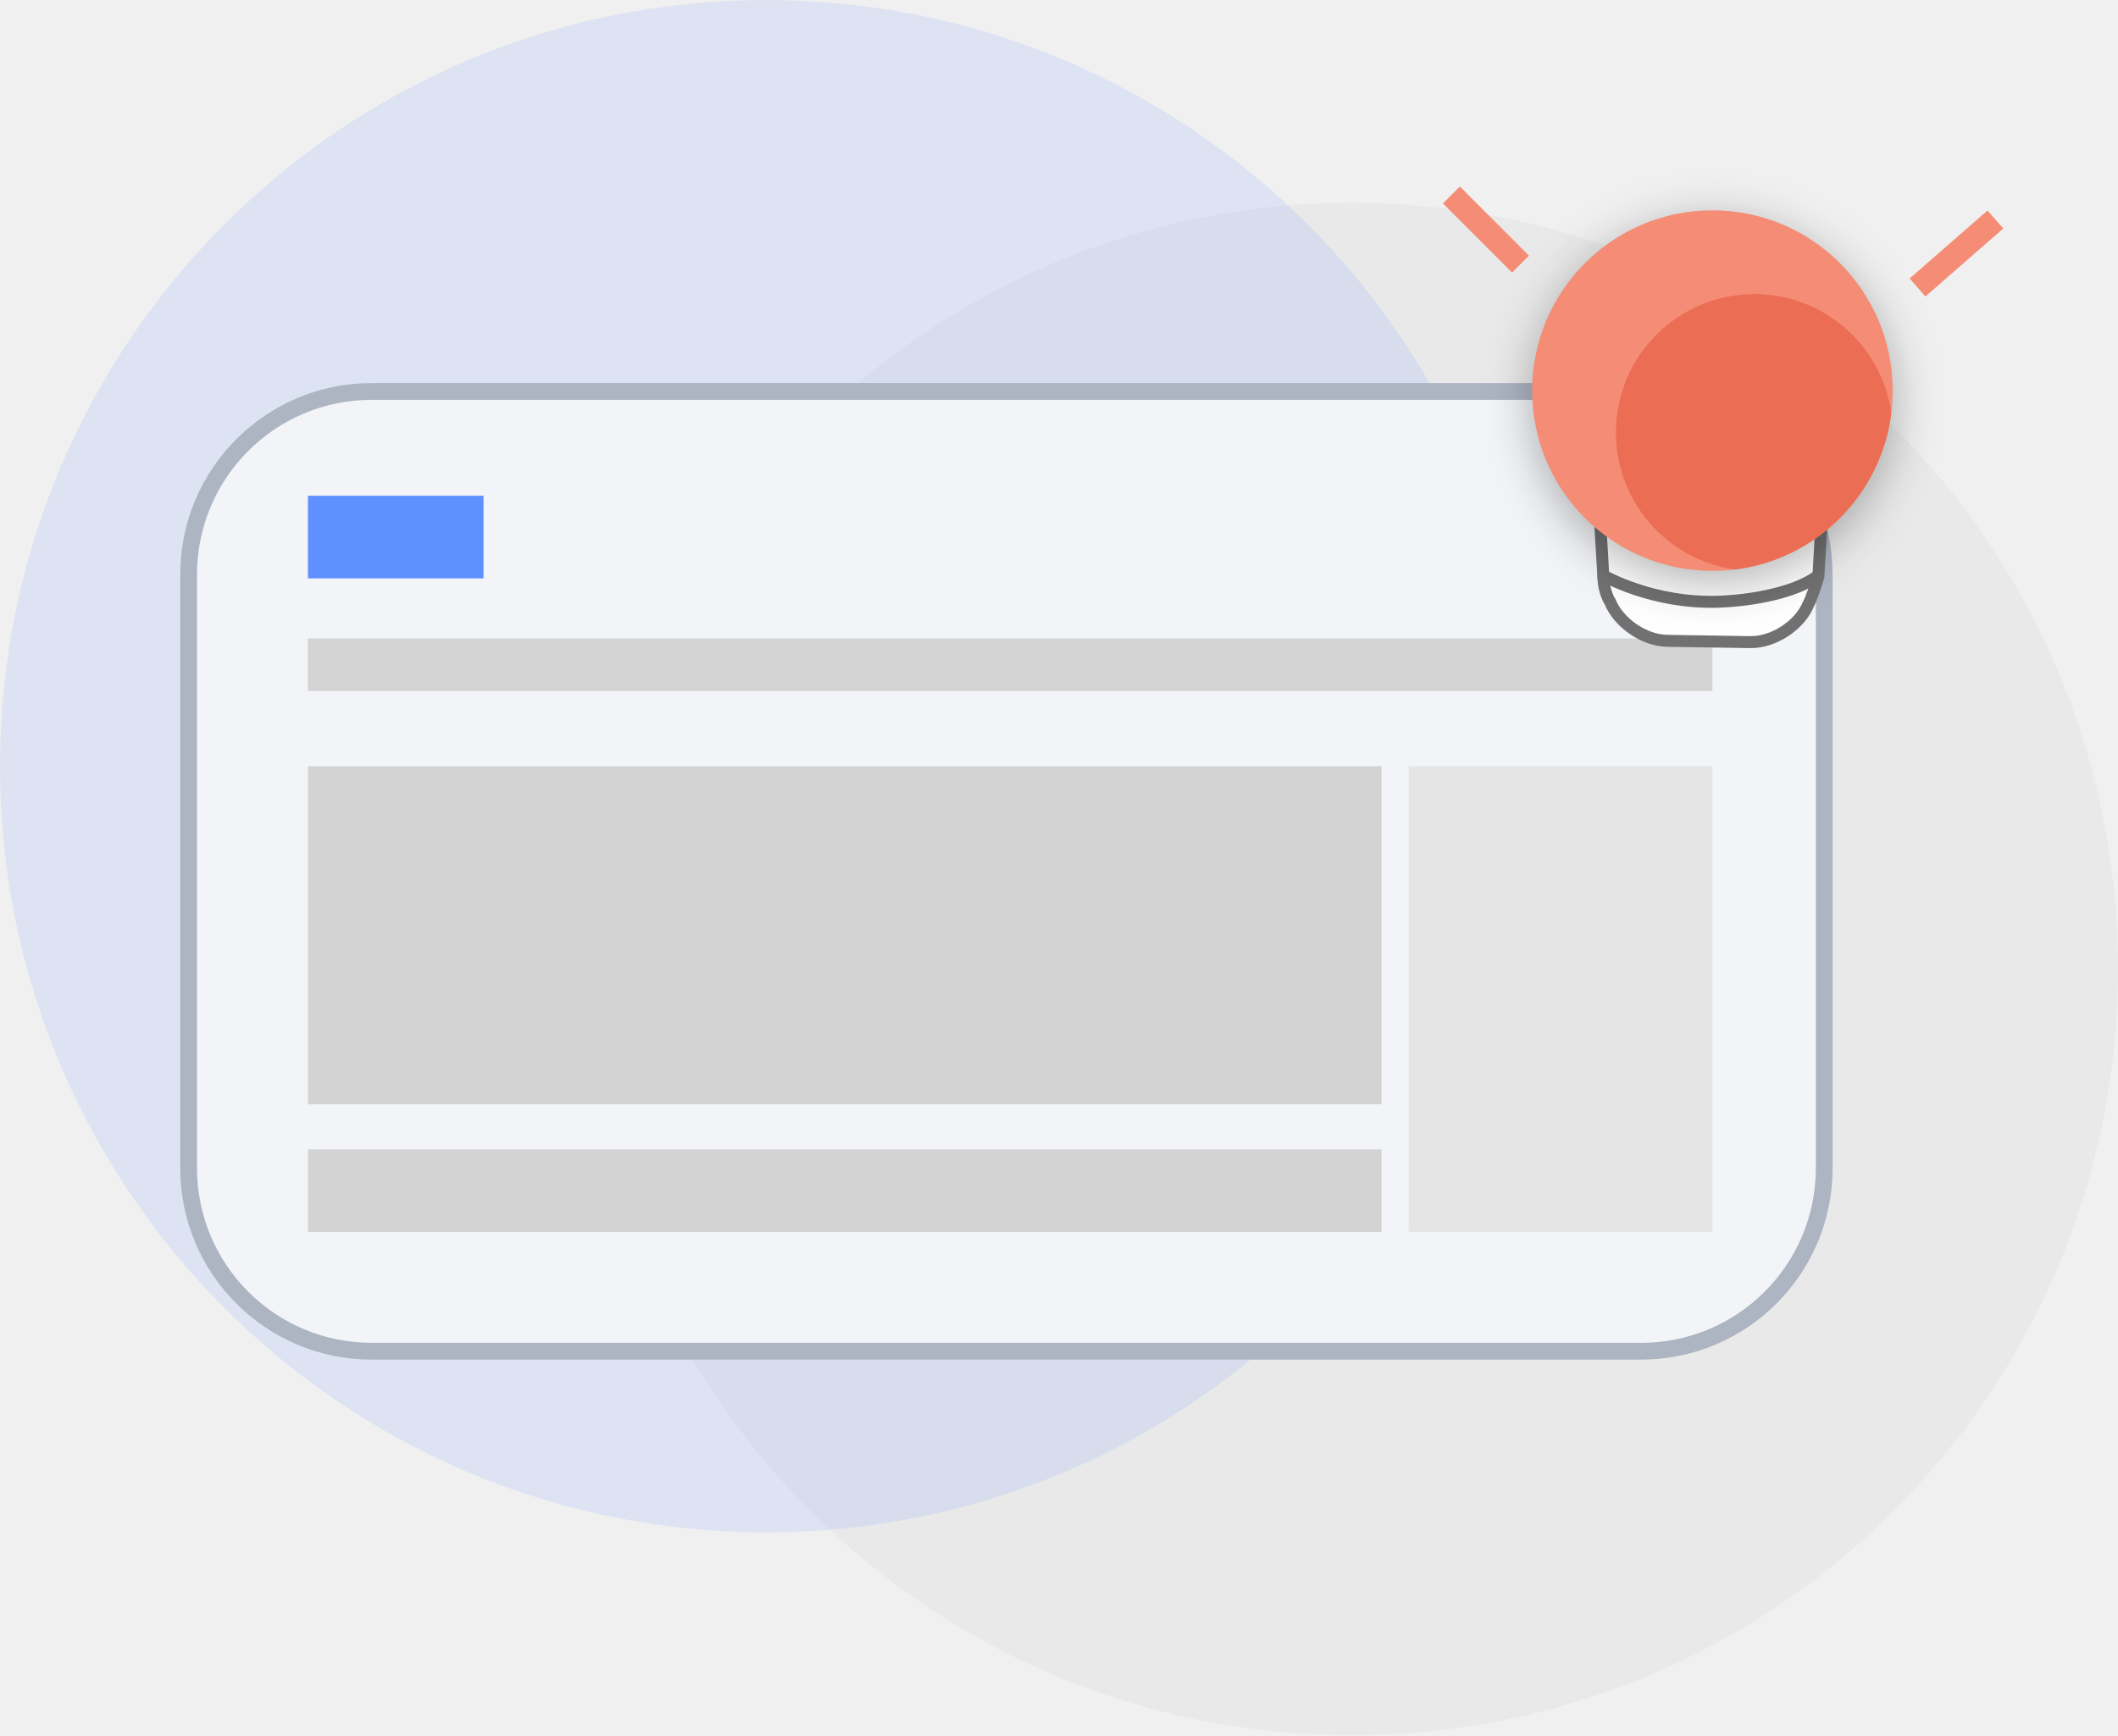
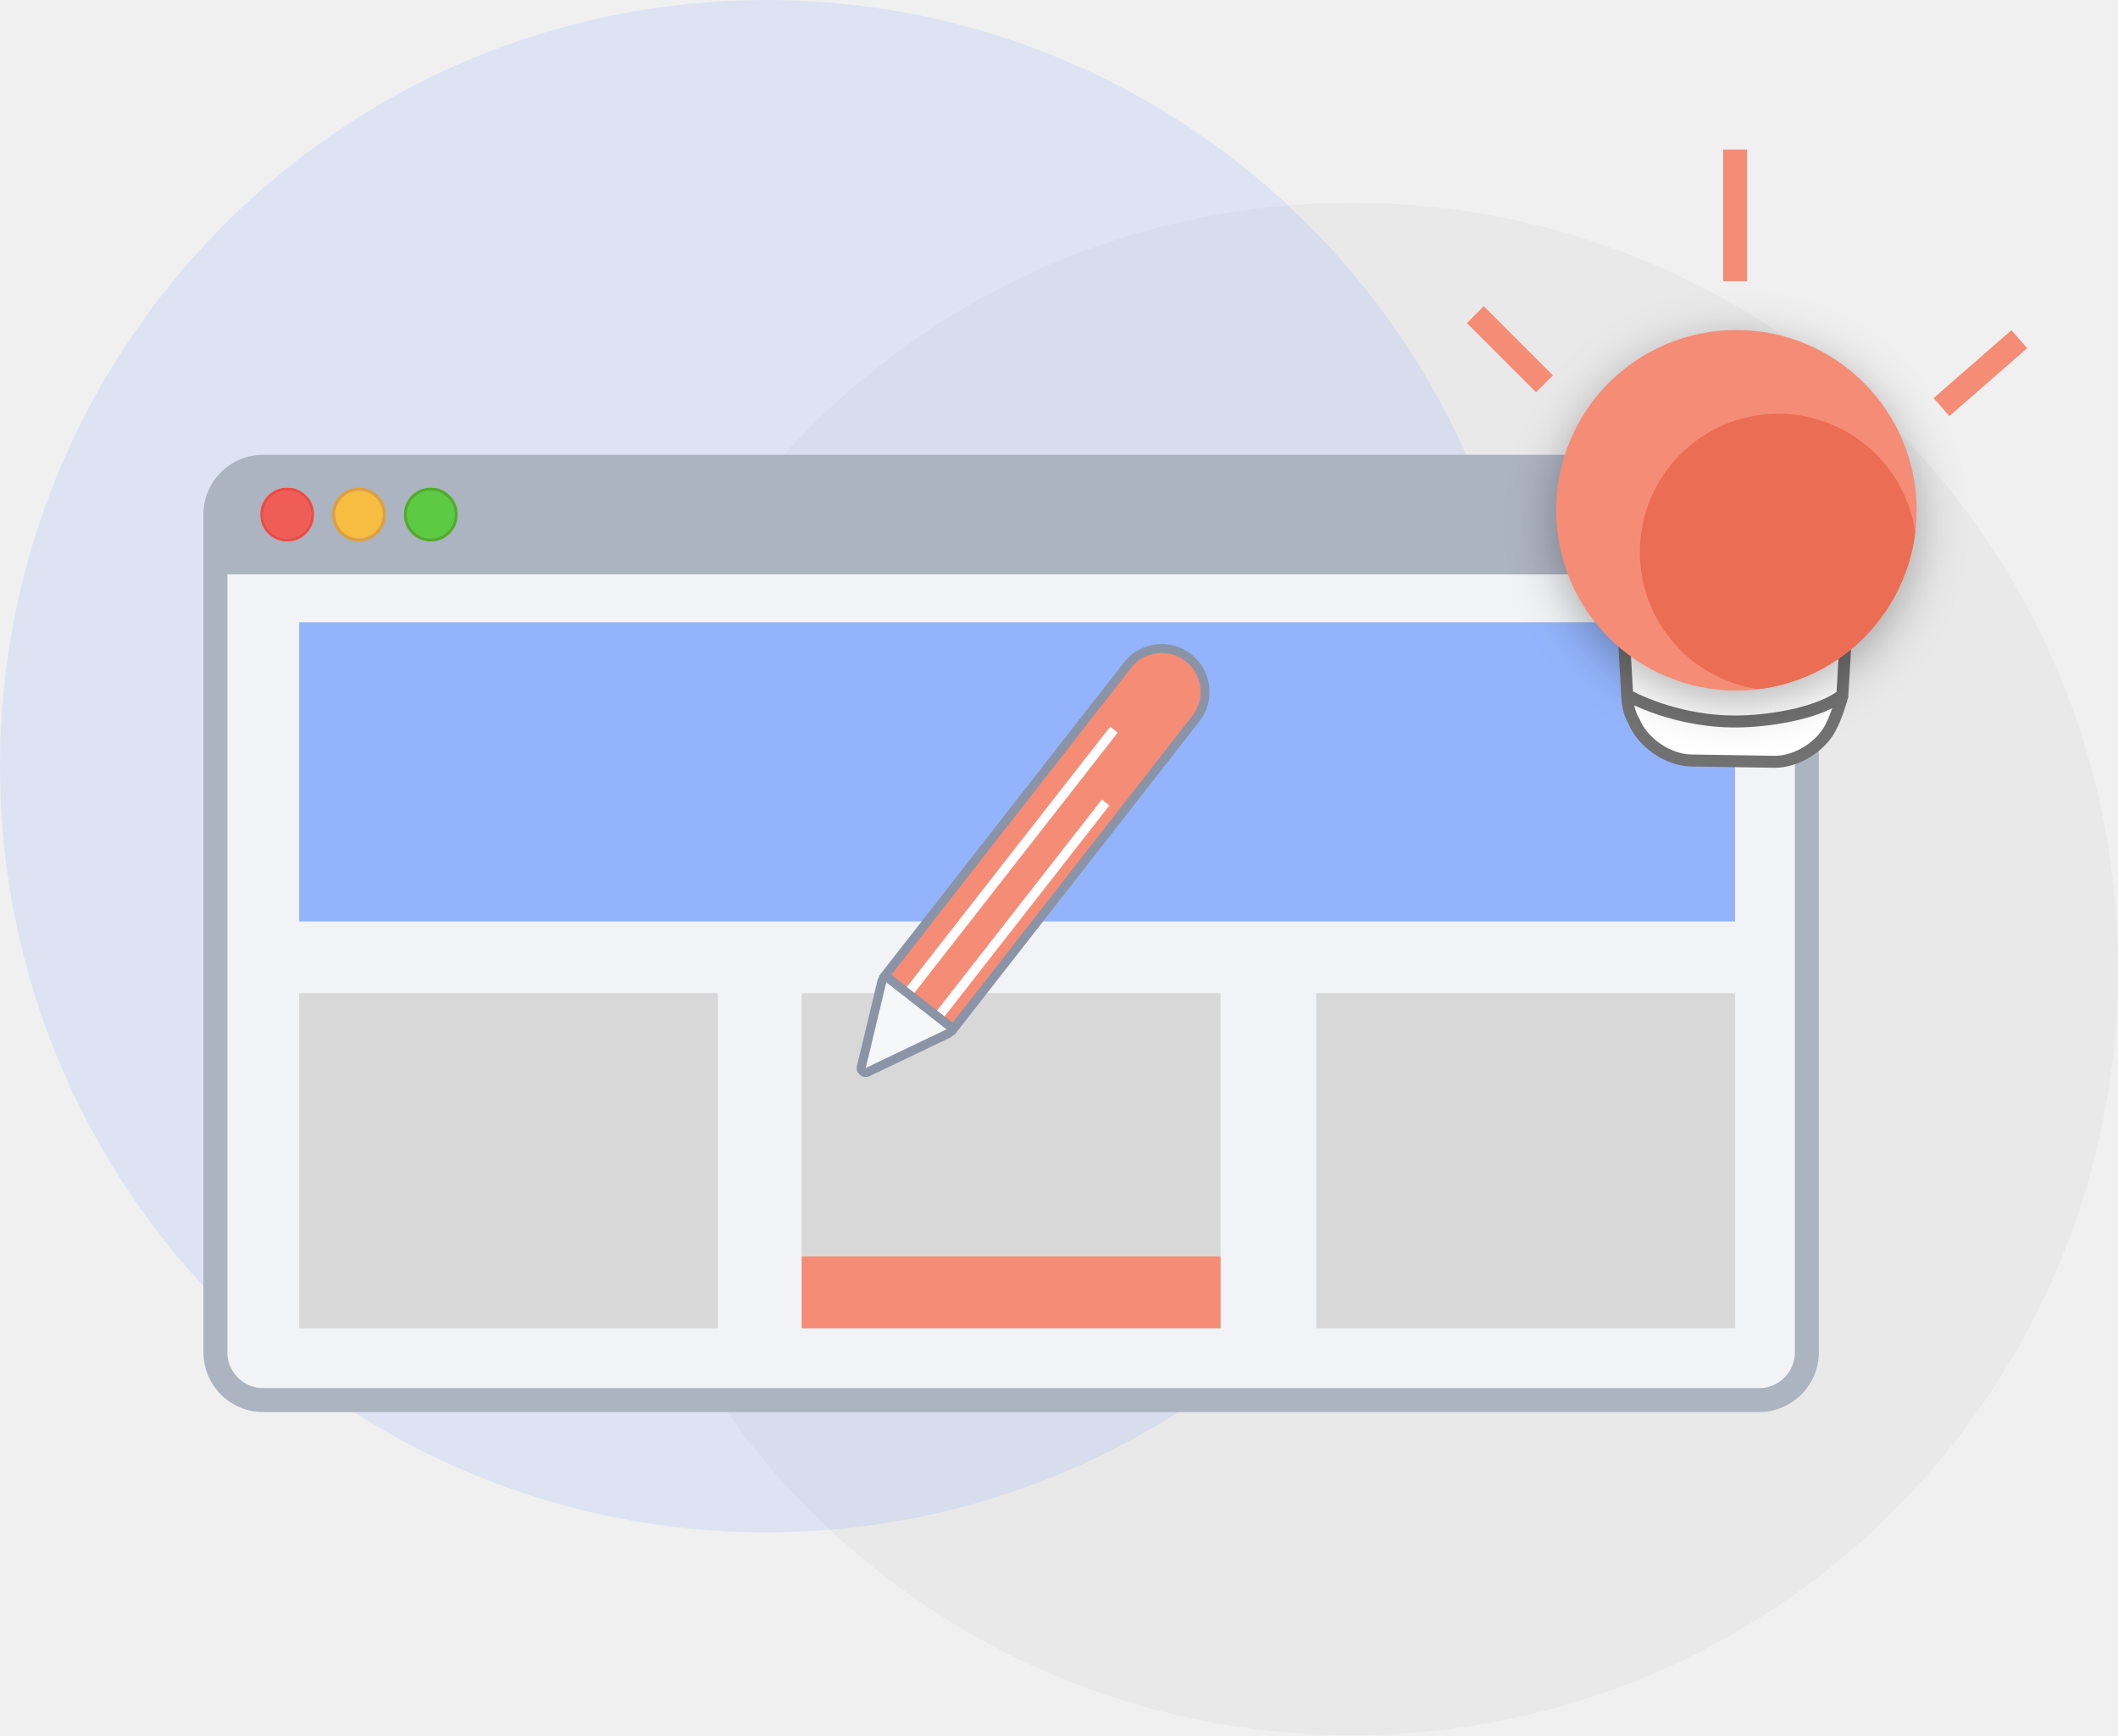
<svg xmlns="http://www.w3.org/2000/svg" xmlns:xlink="http://www.w3.org/1999/xlink" width="177" height="145" viewBox="0 0 177 145">
  <defs>
-     <rect id="a" width="138.085" height="81.602" rx="16" />
-     <mask id="b" width="138.085" height="81.602" x="0" y="0" fill="white">
+     <rect id="a" width="135" height="80" rx="5" />
+     <mask id="i" width="135" height="80" x="0" y="0" fill="white">
      <use xlink:href="#a" />
    </mask>
-     <ellipse id="c" cx="15.064" cy="15.065" rx="15.064" ry="15.065" />
-     <filter id="d" width="200%" height="200%" x="-50%" y="-50%" filterUnits="objectBoundingBox">
+     <circle id="b" cx="7" cy="5" r="2" />
+     <mask id="j" width="4.5" height="4.5" x="-.25" y="-.25">
+       <rect width="4.5" height="4.5" x="4.75" y="2.75" fill="white" />
+       <use fill="black" xlink:href="#b" />
+     </mask>
+     <circle id="c" cx="13" cy="5" r="2" />
+     <mask id="k" width="4.5" height="4.5" x="-.25" y="-.25">
+       <rect width="4.5" height="4.5" x="10.75" y="2.75" fill="white" />
+       <use fill="black" xlink:href="#c" />
+     </mask>
+     <circle id="d" cx="19" cy="5" r="2" />
+     <mask id="l" width="4.5" height="4.5" x="-.25" y="-.25">
+       <rect width="4.5" height="4.5" x="16.75" y="2.75" fill="white" />
+       <use fill="black" xlink:href="#d" />
+     </mask>
+     <path id="e" d="M0,3.99 C0,1.787 1.795,0 4,0 L4,0 C6.209,0 8,1.798 8,3.99 L8,37.288 L0,37.288 L0,3.99 Z" />
+     <mask id="m" width="8" height="37.288" x="0" y="0" fill="white">
+       <use xlink:href="#e" />
+     </mask>
+     <polygon id="f" points=".8 37.288 3.86 44 7.2 37.288" />
+     <mask id="n" width="7.9" height="8.212" x="-.75" y="-.75">
+       <rect width="7.9" height="8.212" x=".05" y="36.538" fill="white" />
+       <use fill="black" xlink:href="#f" />
+     </mask>
+     <rect id="g" width=".8" height="22.373" x="5.6" y="14.169" />
+     <mask id="o" width=".8" height="22.373" x="0" y="0" fill="white">
+       <use xlink:href="#g" />
+     </mask>
+     <rect id="h" width=".8" height="27.593" x="2.4" y="8.949" />
+     <mask id="p" width=".8" height="27.593" x="0" y="0" fill="white">
+       <use xlink:href="#h" />
+     </mask>
+     <ellipse id="q" cx="15.064" cy="15.065" rx="15.064" ry="15.065" />
+     <filter id="r" width="200%" height="200%" x="-50%" y="-50%" filterUnits="objectBoundingBox">
      <feOffset dy="1" in="SourceAlpha" result="shadowOffsetOuter1" />
      <feGaussianBlur in="shadowOffsetOuter1" result="shadowBlurOuter1" stdDeviation="2" />
      <feColorMatrix in="shadowBlurOuter1" values="0 0 0 0 0 0 0 0 0 0 0 0 0 0 0 0 0 0 0.3 0" />
    </filter>
  </defs>
  <g fill="none" fill-rule="evenodd">
    <ellipse cx="112.979" cy="80.974" fill="#B2B2B2" fill-opacity=".11" rx="64.021" ry="64.026" />
    <ellipse cx="64.021" cy="64.026" fill="#5E90FF" fill-opacity=".13" rx="64.021" ry="64.026" />
-     <g transform="translate(15.064 32.013)">
-       <use fill="#F2F4F7" stroke="#8993A7" stroke-opacity=".66" stroke-width="2.8" mask="url(#b)" xlink:href="#a" />
-       <g transform="translate(10.67 9.416)">
-         <rect width="14.672" height="6.905" fill="#5E90FF" />
-         <rect width="89.722" height="28.247" y="22.597" fill="#D3D3D3" />
-         <rect width="89.722" height="6.905" y="54.61" fill="#D3D3D3" />
-         <rect width="25.393" height="38.918" x="91.979" y="22.597" fill="#E5E5E5" />
-         <rect width="117.372" height="4.394" y="11.926" fill="#D4D4D4" />
+     <g transform="translate(17 13)">
+       <g transform="translate(0 25)">
+         <use fill="#F2F3F6" stroke="#ACB3C1" stroke-width="4" mask="url(#i)" xlink:href="#a" />
+         <rect width="133" height="8" x="1" y="2" fill="#ACB3C1" />
+         <use fill="#EF5E56" xlink:href="#b" />
+         <use stroke="#EE4A42" stroke-width=".5" mask="url(#j)" xlink:href="#b" />
+         <use fill="#F7BD40" xlink:href="#c" />
+         <use stroke="#DFA03B" stroke-width=".5" mask="url(#k)" xlink:href="#c" />
+         <g>
+           <use fill="#5CCB43" xlink:href="#d" />
+           <use stroke="#4FAD27" stroke-width=".5" mask="url(#l)" xlink:href="#d" />
+         </g>
+       </g>
+       <rect width="120" height="25" x="8" y="39" fill="#5E90FF" fill-opacity=".64" />
+       <rect width="35" height="28" x="8" y="70" fill="#D8D8D8" />
+       <rect width="35" height="28" x="50" y="70" fill="#D8D8D8" />
+       <rect width="35" height="28" x="93" y="70" fill="#D8D8D8" />
+       <rect width="35" height="6" x="50" y="92" fill="#F58C76" />
+       <g transform="rotate(38 -17.228 134.887)">
+         <use fill="#F58C76" stroke="#8B94A6" stroke-linejoin="round" stroke-width="1.5" mask="url(#m)" xlink:href="#e" />
+         <use fill="#F5F7F9" xlink:href="#f" />
+         <use stroke="#8B94A6" stroke-linejoin="round" stroke-width="1.5" mask="url(#n)" xlink:href="#f" />
+         <use stroke="#FFFFFF" stroke-width="1.5" mask="url(#o)" xlink:href="#g" />
+         <use stroke="#FFFFFF" stroke-width="1.5" mask="url(#p)" xlink:href="#h" />
+       </g>
+       <g transform="translate(106)">
+         <g transform="translate(7.043 14.576)">
+           <path fill="#FFFFFF" stroke="#717171" d="M5.968,30.107 C5.842,31.749 6.512,32.713 6.512,32.713 C7.23,34.484 9.365,35.944 11.28,35.974 L18.229,36.083 C20.144,36.113 22.326,34.713 23.066,32.952 C23.066,32.952 23.325,32.549 23.864,30.8 C24.402,29.051 6.095,28.466 5.968,30.107 Z" />
+           <path fill="#FFFFFF" stroke="#717171" d="M5.646,25.433 L5.943,30.51 C5.943,30.51 10.065,32.904 15.614,32.705 C18.287,32.61 22.013,31.974 23.921,30.51 L24.161,26.414 L5.646,25.433 Z" />
+           <mask id="s" fill="white">
+             <use xlink:href="#q" />
+           </mask>
+           <use fill="black" filter="url(#r)" xlink:href="#q" />
+           <use fill="#F58C76" xlink:href="#q" />
+           <ellipse cx="18.564" cy="18.565" fill="#EB6D53" mask="url(#s)" rx="11.564" ry="11.565" />
+         </g>
+         <path stroke="#F58C76" stroke-linecap="square" stroke-width="2" d="M40 20.364L45 16M22 9.5L22 .5" />
+         <path stroke="#F58C76" stroke-linecap="square" stroke-width="2" d="M0.364,18.364 L4.728,14" transform="matrix(-1 0 0 1 5.728 0)" />
      </g>
    </g>
-     <g transform="translate(128.043 17.576)">
-       <path fill="#FFFFFF" stroke="#717171" d="M5.968,30.107 C5.842,31.749 6.512,32.713 6.512,32.713 C7.23,34.484 9.365,35.944 11.28,35.974 L18.229,36.083 C20.144,36.113 22.326,34.713 23.066,32.952 C23.066,32.952 23.325,32.549 23.864,30.8 C24.402,29.051 6.095,28.466 5.968,30.107 Z" />
-       <path fill="#FFFFFF" stroke="#717171" d="M5.646,25.433 L5.943,30.51 C5.943,30.51 10.065,32.904 15.614,32.705 C18.287,32.61 22.013,31.974 23.921,30.51 L24.161,26.414 L5.646,25.433 Z" />
-       <mask id="e" fill="white">
-         <use xlink:href="#c" />
-       </mask>
-       <use fill="black" filter="url(#d)" xlink:href="#c" />
-       <use fill="#F58C76" xlink:href="#c" />
-       <ellipse cx="18.564" cy="18.565" fill="#EB6D53" mask="url(#e)" rx="11.564" ry="11.565" />
-     </g>
-     <path stroke="#F58C76" stroke-linecap="square" stroke-width="2" d="M161,23.364 L166,19" />
-     <path stroke="#F58C76" stroke-linecap="square" stroke-width="2" d="M121.364,21.364 L125.728,17" transform="matrix(-1 0 0 1 247.728 0)" />
  </g>
</svg>
